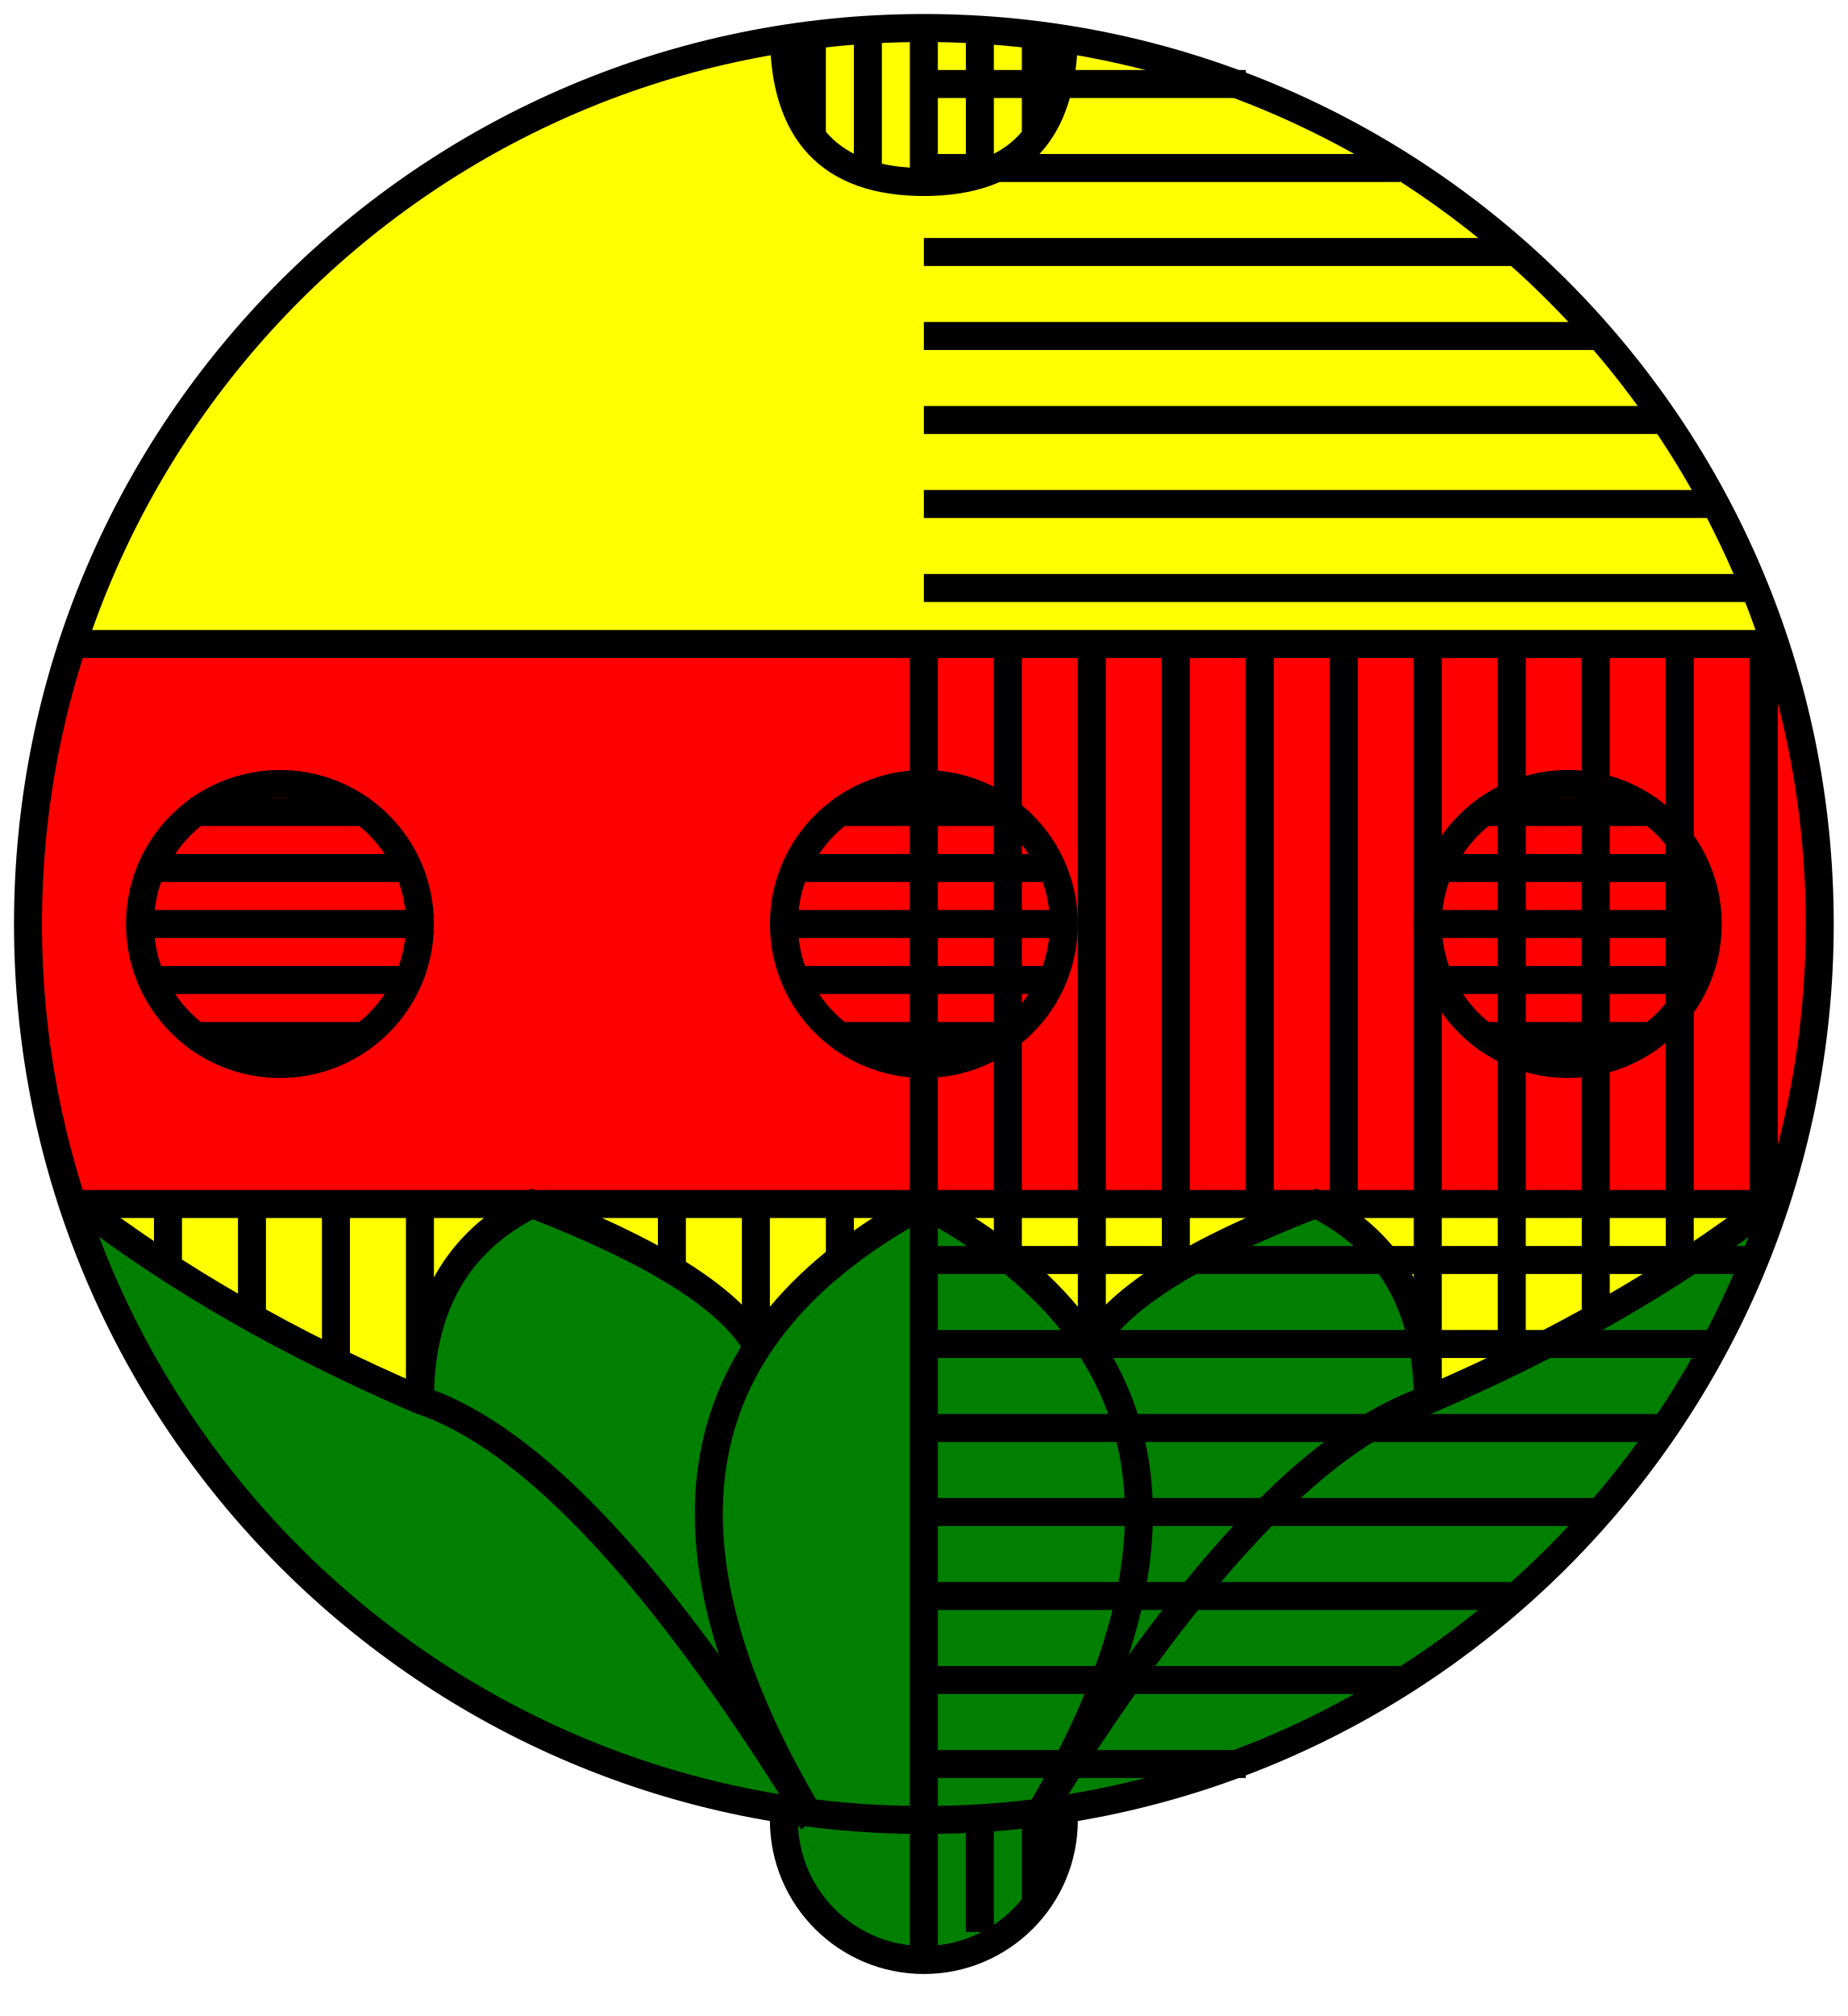
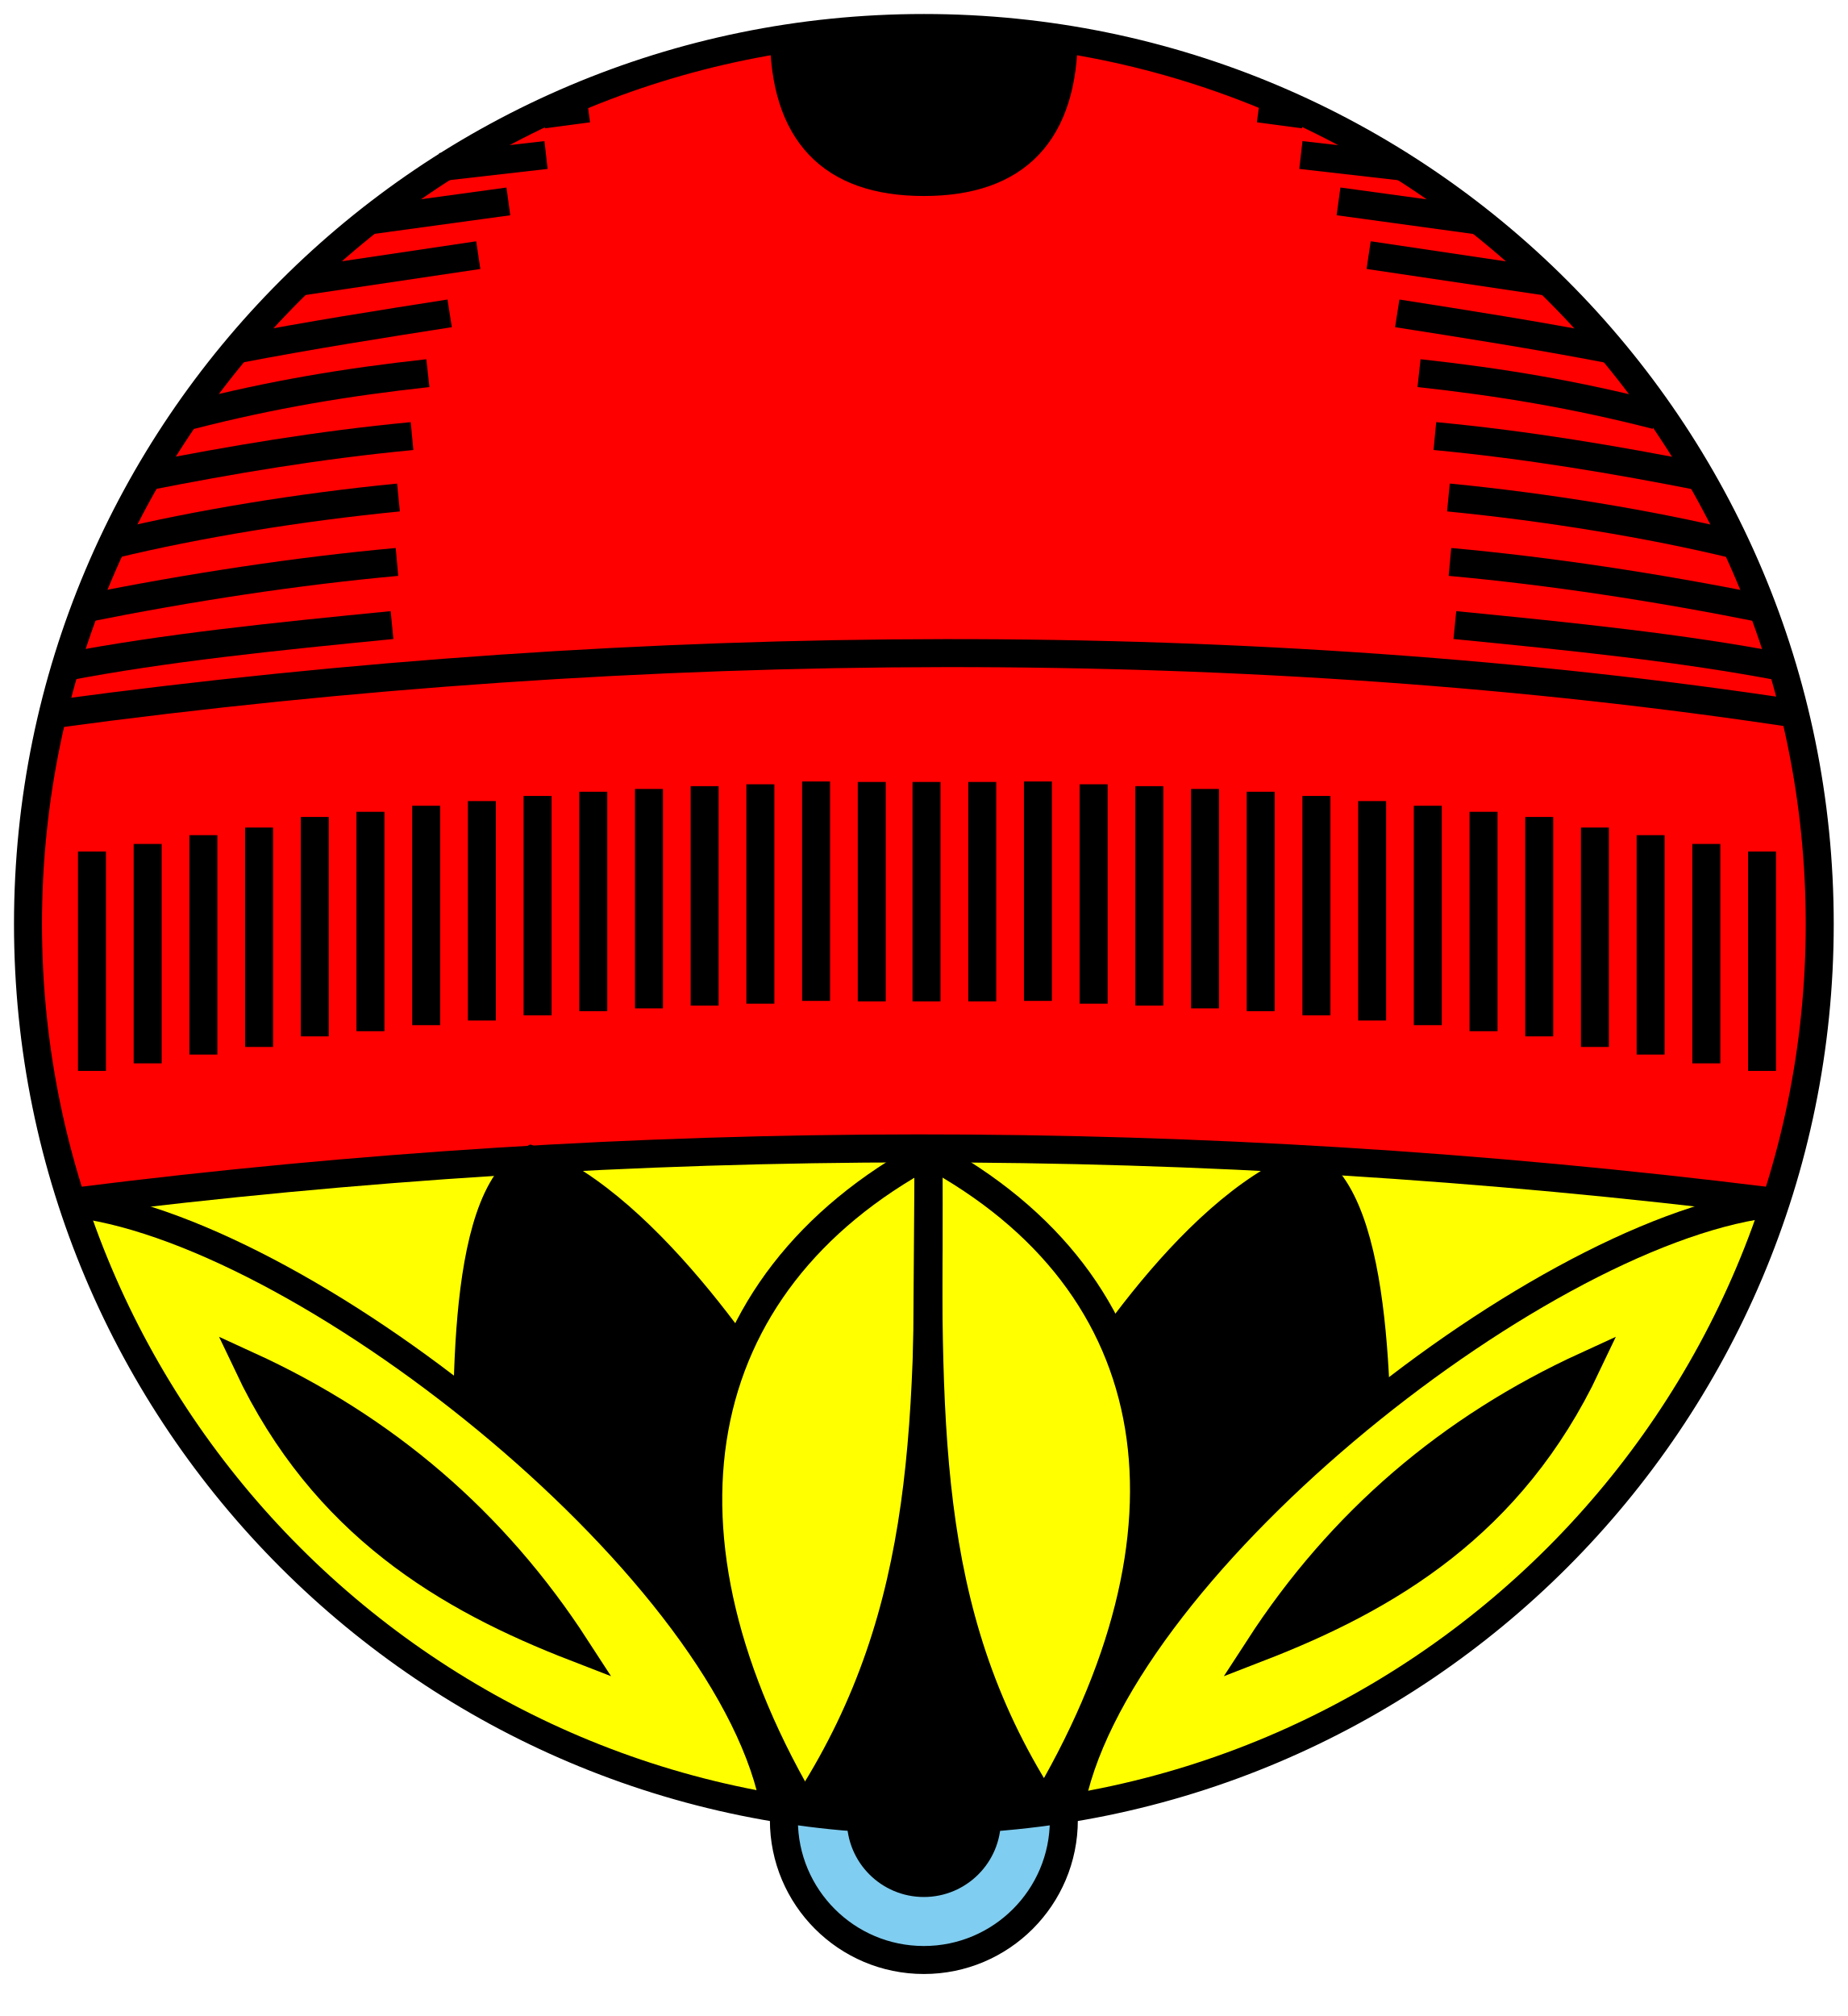
<svg xmlns="http://www.w3.org/2000/svg" version="1.0" width="66px" height="72px" preserveAspectRatio="xMidYMid meet">
-   <circle style="stroke:black;fill:#007F00;" cx="33" cy="65" r="5" />
-   <path style="stroke:black;" d="M33 65 L33 70" />
-   <path style="stroke:black;" d="M35 65 L35 69" />
-   <path style="stroke:black;" d="M37 65 L37 68" />
-   <circle style="stroke:none;fill:yellow;" cx="33" cy="33" r="32" />
-   <path style="fill:red;stroke:none;" d="M2.5 23 L63.5 23 Q67 33 63.5 43 L2.5 43 Q-1 33 2.5 23" />
-   <path style="fill:none;stroke:black;" d="M63 23 L63 43" />
-   <path style="stroke:black;" d="M6 43 L6 50" />
-   <path style="stroke:black;" d="M9 43 L9 54" />
-   <path style="stroke:black;" d="M12 43 L12 54" />
-   <path style="stroke:black;" d="M15 43 L15 54" />
-   <path style="stroke:black;" d="M18 43 L18 54" />
-   <path style="stroke:black;" d="M21 43 L21 54" />
-   <path style="stroke:black;" d="M24 43 L24 54" />
-   <path style="stroke:black;" d="M27 43 L27 54" />
-   <path style="stroke:black;" d="M30 43 L30 54" />
-   <path style="stroke:black;" d="M33 23 L33 54" />
-   <path style="stroke:black;" d="M36 23 L36 54" />
-   <path style="stroke:black;" d="M39 23 L39 54" />
-   <path style="stroke:black;" d="M42 23 L42 54" />
-   <path style="stroke:black;" d="M45 23 L45 54" />
-   <path style="stroke:black;" d="M48 23 L48 54" />
-   <path style="stroke:black;" d="M51 23 L51 54" />
-   <path style="stroke:black;" d="M54 23 L54 54" />
-   <path style="stroke:black;" d="M57 23 L57 54" />
-   <path style="stroke:black;" d="M60 23 L60 50" />
-   <path style="stroke:black;fill:#007F00;" d="M27 48 Q25.5 45.5 19 43 Q15 45 15 50 L29 65" />
-   <path style="stroke:black;fill:#007F00;" d="M39 48 Q40.5 45.5 47 43 Q51 45 51 50 L37 65" />
-   <path style="stroke:black;fill:#007F00;" d="M29 65 Q20 50 33 43 Q46 50 37 65" />
-   <path style="stroke:none;fill:#007F00;" d="M3.1 43 L2.8 43 Q6.5 60 29.4 65" />
-   <path style="stroke:black;fill:#007F00;" d="M29 65 Q21 52 15 50 Q8 47 2.8 43" />
-   <path style="stroke:none;fill:#007F00;" d="M62.9 43 L63.2 43 Q59.5 60 36.6 65" />
-   <path style="stroke:black;fill:#007F00;" d="M37 65 Q45 52 51 50 Q58 47 63.2 43" />
+   <path style="fill:#ffff00;stroke:none;stroke-width:1px;stroke-linecap:butt;stroke-linejoin:miter;stroke-opacity:1;fill-opacity:1" d="M 19.868,43.162 33,43 c -3.052,1.66 -5.259,3.802 -6.802,6.323 -1.639,-2.172 -3.83,-4.205 -6.33,-6.162 z" />
+   <circle style="stroke:none;fill:#ff0000;fill-opacity:1" cx="33" cy="33" r="32" />
+   <path style="fill:#ffff00;fill-opacity:1;stroke:none;stroke-width:1px;stroke-linecap:butt;stroke-linejoin:miter;stroke-opacity:1" d="M 46.7,41.538 33.168,41.201 c 0,0 5.259,5.601 6.802,8.123 1.639,-2.172 4.23,-5.829 6.73,-7.785 z" />
+   <path style="fill:#ffff00;fill-opacity:1;stroke:none;stroke-width:1px;stroke-linecap:butt;stroke-linejoin:miter;stroke-opacity:1" d="M 18.968,41.419 33.168,41.201 c -3.052,1.66 -5.427,5.601 -6.97,8.123 -1.639,-2.172 -4.73,-5.948 -7.23,-7.905 z" />
+   <path style="fill:#ff0000;stroke:none" d="m 2.5,23 h 61 c 2.333,6.667 2.333,13.333 0,20 C 43.38,40.598 23.046,40.603 2.5,43 0.167,36.333 0.167,29.667 2.5,23" />
  <path style="stroke:black;" d="M33 43 L33 65" />
-   <circle style="stroke:black;fill:none;" cx="33" cy="33" r="32" />
-   <path style="stroke:black;" d="M33 1 L33 6.2" />
-   <path style="stroke:black;" d=" M35 1.2 L35 6" />
-   <path style="stroke:black;" d="M31 1.2 L31 6" />
-   <path style="stroke:black;" d="M37 1.2 L37 5" />
-   <path style="stroke:black;" d="M29 1.2 L29 5" />
-   <path style="fill:none;stroke:black;" d="M28 1.2 Q28 6.5 33 6.5 Q38 6.5 38 1.2" />
-   <path style="stroke:black;" d="M2.8 23 L63.2 23" />
-   <path style="stroke:black;" d="M2.8 43 L63.2 43" />
-   <path style="stroke:black;" d="M33 3 L44.5 3" />
-   <path style="stroke:black;" d="M33 6 L50 6" />
-   <path style="stroke:black;" d="M33 9 L54 9" />
-   <path style="stroke:black;" d="M33 12 L57 12" />
-   <path style="stroke:black;" d="M33 15 L59.5 15" />
-   <path style="stroke:black;" d="M33 18 L61 18" />
-   <path style="stroke:black;" d="M33 21 L63 21" />
-   <circle style="stroke:black;fill:none;" cx="10" cy="33" r="5" />
-   <path style="stroke:black;" d="M5 33 L15 33" />
-   <path style="stroke:black;" d="M5.2 31 L14.8 31" />
-   <path style="stroke:black;" d="M5.2 35 L14.8 35" />
-   <path style="stroke:black;" d="M6.8 29 L13.2 29" />
-   <path style="stroke:black;" d="M6.8 37 L13.2 37" />
-   <circle style="stroke:black;fill:none;" cx="33" cy="33" r="5" />
-   <path style="stroke:black;" d="M28 33 L38 33" />
-   <path style="stroke:black;" d="M28.2 31 L37.8 31" />
-   <path style="stroke:black;" d="M28.2 35 L37.8 35" />
-   <path style="stroke:black;" d="M29.8 29 L36.2 29" />
-   <path style="stroke:black;" d="M29.8 37 L36.2 37" />
-   <circle style="stroke:black;fill:none;" cx="56" cy="33" r="5" />
-   <path style="stroke:black;" d="M51 33 L61 33" />
-   <path style="stroke:black;" d="M51.2 31 L60.8 31" />
-   <path style="stroke:black;" d="M51.2 35 L60.8 35" />
-   <path style="stroke:black;" d="M52.8 29 L59.2 29" />
-   <path style="stroke:black;" d="M52.8 37 L59.2 37" />
-   <path style="stroke:black;" d="M33 63 L44.5 63" />
-   <path style="stroke:black;" d="M33 60 L50 60" />
-   <path style="stroke:black;" d="M33 57 L54 57" />
-   <path style="stroke:black;" d="M33 54 L57 54" />
-   <path style="stroke:black;" d="M33 51 L59.5 51" />
-   <path style="stroke:black;" d="M33 48 L61 48" />
-   <path style="stroke:black;" d="M33 45 L63 45" />
+   <circle style="stroke:black;fill:#7fcdf0;fill-opacity:1" cx="33" cy="65" r="5" />
+   <path style="fill:#000000;stroke:black;fill-opacity:1" d="M28 1.2 Q28 6.5 33 6.5 Q38 6.5 38 1.2" />
+   <path style="fill:none;stroke:#000000" d="M 1.957,25.5 C 23.02,22.648 44.884,22.554 64.217,25.5" />
+   <circle style="fill:#000000;stroke:#000000;stroke-width:1;fill-opacity:1" cx="33" cy="65" r="2.25" />
+   <path style="fill:#ffff00;fill-opacity:1;stroke:none" d="m 62.8,43 h 0.3 Q 59.4,60 36.5,65" />
+   <path style="fill:#ffff00;fill-opacity:1;stroke:none;stroke-width:1px;stroke-linecap:butt;stroke-linejoin:miter;stroke-opacity:1" d="m 2.8,43 16.168,-1.581 -1.997,8.913 C 12.985,46.887 8.334,44.344 2.8,43 Z" />
+   <path style="fill:#ffff00;fill-opacity:1;stroke:none;stroke-width:1px;stroke-linecap:butt;stroke-linejoin:miter;stroke-opacity:1" d="m 62.9,43 -16.2,-1.462 2.029,8.794 C 52.715,46.887 57.366,44.344 62.9,43 Z" />
+   <path style="stroke:#000000;fill:none" d="m 2.8,42.9 c 19.84,-2.495 39.968,-2.535 60.4,0" />
+   <path style="fill:#000000;fill-opacity:1;stroke:#000000" d="m 37.436,51.416 c 1,-1.667 4.931,-8.212 9.264,-9.878 2.667,1.333 2.492,9.277 2.492,12.61 L 37.098,64.807" />
+   <path style="stroke:none;fill:#ffff00;fill-opacity:1" d="M3.1 43 L2.8 43 Q6.5 60 29.4 65" />
+   <path style="fill:#000000;fill-opacity:1;stroke:#000000" d="m 28.464,51.416 c -1,-1.667 -5.162,-8.331 -9.496,-9.998 -2.667,1.333 -2.26,9.396 -2.26,12.73 l 12.155,10.637" />
+   <path style="fill:#ffff00;fill-opacity:1;stroke:#000000" d="m 28.875,64.828 c -6,-10 -4.374,-18.961 4.293,-23.628 8.667,4.667 10.021,13.475 4.021,23.475" />
+   <path style="fill:#ffff00;fill-opacity:1;stroke:#000000" d="M 27.699,64.675 C 26.277,56.224 11.184,44.132 2.8,43" />
+   <path style="fill:#ffff00;fill-opacity:1;stroke:#000000" d="M 38.201,64.675 C 39.623,56.224 54.716,44.132 63.1,43" />
+   <circle style="fill:none;stroke:#000000" cx="33" cy="33" r="32" />
+   <path style="fill:#000000;fill-opacity:1;stroke:#000000;stroke-width:1px;stroke-linecap:butt;stroke-linejoin:miter;stroke-opacity:1" d="M 33.168,41.201 33,65 37.191,64.296 C 32.881,57.5 33.142,50.718 33.168,41.201 Z" />
+   <path style="fill:#000000;fill-opacity:1;stroke:#000000;stroke-width:1px;stroke-linecap:butt;stroke-linejoin:miter;stroke-opacity:1" d="M 33.168,41.201 33.117,65 28.926,64.296 C 33.236,57.5 33.194,50.718 33.168,41.201 Z" />
+   <path style="fill:#000000;fill-opacity:1;stroke:#000000;stroke-width:1px;stroke-linecap:butt;stroke-linejoin:miter;stroke-opacity:1" d="m 56.678,48.768 c -2.696,5.694 -7.118,8.297 -11.703,10.073 2.914,-4.494 6.823,-7.84 11.703,-10.073 z" />
+   <path style="fill:#000000;fill-opacity:1;stroke:#000000;stroke-width:1px;stroke-linecap:butt;stroke-linejoin:miter;stroke-opacity:1" d="M 8.863,48.768 C 11.559,54.462 15.981,57.066 20.567,58.841 17.653,54.347 13.744,51.001 8.863,48.768 Z" />
+   <path style="fill:none;stroke:#000000;stroke-width:1px;stroke-linecap:butt;stroke-linejoin:miter;stroke-opacity:1" d="M 63.676,23.825 C 60.063,23.131 56.148,22.735 51.967,22.324" />
+   <path style="fill:none;stroke:#000000;stroke-width:1px;stroke-linecap:butt;stroke-linejoin:miter;stroke-opacity:1" d="m 62.977,21.736 c -3.835,-0.769 -7.602,-1.341 -11.186,-1.667" />
+   <path style="fill:none;stroke:#000000;stroke-width:1px;stroke-linecap:butt;stroke-linejoin:miter;stroke-opacity:1" d="M 61.902,19.434 C 58.94,18.718 55.29,18.115 51.737,17.767" />
+   <path style="fill:none;stroke:#000000;stroke-width:1px;stroke-linecap:butt;stroke-linejoin:miter;stroke-opacity:1" d="M 60.772,17.025 C 57.718,16.422 54.592,15.891 51.253,15.573" />
+   <path style="fill:none;stroke:#000000;stroke-width:1px;stroke-linecap:butt;stroke-linejoin:miter;stroke-opacity:1" d="m 59.159,14.832 c -2.922,-0.749 -5.55,-1.185 -8.472,-1.506" />
+   <path style="fill:none;stroke:#000000;stroke-width:1px;stroke-linecap:butt;stroke-linejoin:miter;stroke-opacity:1" d="M 57.545,12.482 C 54.811,11.957 52.363,11.576 49.909,11.191" />
+   <path style="fill:none;stroke:#000000;stroke-width:1px;stroke-linecap:butt;stroke-linejoin:miter;stroke-opacity:1" d="M 55.394,10.079 48.887,9.111" />
+   <path style="fill:none;stroke:#000000;stroke-width:1px;stroke-linecap:butt;stroke-linejoin:miter;stroke-opacity:1" d="M 52.92,7.892 47.811,7.192" />
+   <path style="fill:none;stroke:#000000;stroke-width:1px;stroke-linecap:butt;stroke-linejoin:miter;stroke-opacity:1" d="M 50.231,5.966 46.467,5.536" />
+   <path style="fill:none;stroke:#000000;stroke-width:1px;stroke-linecap:butt;stroke-linejoin:miter;stroke-opacity:1" d="M 46.574,4.087 44.961,3.872" />
+   <path style="fill:none;stroke:#000000;stroke-width:1px;stroke-linecap:butt;stroke-linejoin:miter;stroke-opacity:1" d="M 2.294,23.825 C 5.908,23.131 9.823,22.735 14.003,22.324" />
+   <path style="fill:none;stroke:#000000;stroke-width:1px;stroke-linecap:butt;stroke-linejoin:miter;stroke-opacity:1" d="M 2.993,21.737 C 6.829,20.968 10.595,20.396 14.18,20.069" />
+   <path style="fill:none;stroke:#000000;stroke-width:1px;stroke-linecap:butt;stroke-linejoin:miter;stroke-opacity:1" d="m 4.069,19.435 c 2.962,-0.716 6.612,-1.319 10.165,-1.667" />
+   <path style="fill:none;stroke:#000000;stroke-width:1px;stroke-linecap:butt;stroke-linejoin:miter;stroke-opacity:1" d="M 5.198,17.026 C 8.252,16.423 11.379,15.892 14.718,15.574" />
+   <path style="fill:none;stroke:#000000;stroke-width:1px;stroke-linecap:butt;stroke-linejoin:miter;stroke-opacity:1" d="M 6.812,14.833 C 9.734,14.084 12.362,13.648 15.284,13.327" />
+   <path style="fill:none;stroke:#000000;stroke-width:1px;stroke-linecap:butt;stroke-linejoin:miter;stroke-opacity:1" d="m 8.425,12.482 c 2.734,-0.524 5.182,-0.906 7.637,-1.291" />
+   <path style="fill:none;stroke:#000000;stroke-width:1px;stroke-linecap:butt;stroke-linejoin:miter;stroke-opacity:1" d="M 10.577,10.08 17.084,9.112" />
+   <path style="fill:none;stroke:#000000;stroke-width:1px;stroke-linecap:butt;stroke-linejoin:miter;stroke-opacity:1" d="m 13.05,7.892 5.109,-0.699" />
+   <path style="fill:none;stroke:#000000;stroke-width:1px;stroke-linecap:butt;stroke-linejoin:miter;stroke-opacity:1" d="M 15.74,5.966 19.504,5.536" />
+   <path style="fill:none;stroke:#000000;stroke-width:1px;stroke-linecap:butt;stroke-linejoin:miter;stroke-opacity:1" d="M 19.397,4.088 21.01,3.873" />
+   <path style="fill:none;stroke:#000000;stroke-width:1px;stroke-linecap:butt;stroke-linejoin:miter;stroke-opacity:1" d="m 33.095,35.763 v -7.836 0" />
+   <path style="fill:none;stroke:#000000;stroke-width:1px;stroke-linecap:butt;stroke-linejoin:miter;stroke-opacity:1" d="m 35.085,35.763 v -7.836 0" />
+   <path style="fill:none;stroke:#000000;stroke-width:1px;stroke-linecap:butt;stroke-linejoin:miter;stroke-opacity:1" d="M 37.074,35.746 V 27.91 v 0" />
+   <path style="fill:none;stroke:#000000;stroke-width:1px;stroke-linecap:butt;stroke-linejoin:miter;stroke-opacity:1" d="M 39.064,35.846 V 28.01 v 0" />
+   <path style="fill:none;stroke:#000000;stroke-width:1px;stroke-linecap:butt;stroke-linejoin:miter;stroke-opacity:1" d="m 43.043,36.013 v -7.836 0" />
+   <path style="fill:none;stroke:#000000;stroke-width:1px;stroke-linecap:butt;stroke-linejoin:miter;stroke-opacity:1" d="M 62.939,38.247 V 30.411 v 0" />
+   <path style="fill:none;stroke:#000000;stroke-width:1px;stroke-linecap:butt;stroke-linejoin:miter;stroke-opacity:1" d="M 41.053,35.913 V 28.077 v 0" />
+   <path style="fill:none;stroke:#000000;stroke-width:1px;stroke-linecap:butt;stroke-linejoin:miter;stroke-opacity:1" d="M 60.949,37.977 V 30.141 v 0" />
+   <path style="fill:none;stroke:#000000;stroke-width:1px;stroke-linecap:butt;stroke-linejoin:miter;stroke-opacity:1" d="M 49.012,36.446 V 28.61 v 0" />
+   <path style="fill:none;stroke:#000000;stroke-width:1px;stroke-linecap:butt;stroke-linejoin:miter;stroke-opacity:1" d="M 45.032,36.113 V 28.277 v 0" />
+   <path style="fill:none;stroke:#000000;stroke-width:1px;stroke-linecap:butt;stroke-linejoin:miter;stroke-opacity:1" d="M 51.001,36.613 V 28.777 v 0" />
+   <path style="fill:none;stroke:#000000;stroke-width:1px;stroke-linecap:butt;stroke-linejoin:miter;stroke-opacity:1" d="m 47.022,36.263 v -7.836 0" />
+   <path style="fill:none;stroke:#000000;stroke-width:1px;stroke-linecap:butt;stroke-linejoin:miter;stroke-opacity:1" d="M 58.96,37.663 V 29.827 v 0" />
+   <path style="fill:none;stroke:#000000;stroke-width:1px;stroke-linecap:butt;stroke-linejoin:miter;stroke-opacity:1" d="M 54.98,37.013 V 29.177 v 0" />
+   <path style="fill:none;stroke:#000000;stroke-width:1px;stroke-linecap:butt;stroke-linejoin:miter;stroke-opacity:1" d="M 56.97,37.391 V 29.555 v 0" />
+   <path style="fill:none;stroke:#000000;stroke-width:1px;stroke-linecap:butt;stroke-linejoin:miter;stroke-opacity:1" d="M 52.991,36.829 V 28.993 v 0" />
+   <path style="fill:none;stroke:#000000;stroke-width:1px;stroke-linecap:butt;stroke-linejoin:miter;stroke-opacity:1" d="m 31.139,35.763 v -7.836 0" />
+   <path style="fill:none;stroke:#000000;stroke-width:1px;stroke-linecap:butt;stroke-linejoin:miter;stroke-opacity:1" d="M 29.15,35.746 V 27.91 v 0" />
+   <path style="fill:none;stroke:#000000;stroke-width:1px;stroke-linecap:butt;stroke-linejoin:miter;stroke-opacity:1" d="M 27.16,35.846 V 28.01 v 0" />
+   <path style="fill:none;stroke:#000000;stroke-width:1px;stroke-linecap:butt;stroke-linejoin:miter;stroke-opacity:1" d="m 23.181,36.013 v -7.836 0" />
+   <path style="fill:none;stroke:#000000;stroke-width:1px;stroke-linecap:butt;stroke-linejoin:miter;stroke-opacity:1" d="M 3.285,38.247 V 30.411 v 0" />
+   <path style="fill:none;stroke:#000000;stroke-width:1px;stroke-linecap:butt;stroke-linejoin:miter;stroke-opacity:1" d="M 25.17,35.913 V 28.077 v 0" />
+   <path style="fill:none;stroke:#000000;stroke-width:1px;stroke-linecap:butt;stroke-linejoin:miter;stroke-opacity:1" d="M 5.275,37.977 V 30.141 v 0" />
+   <path style="fill:none;stroke:#000000;stroke-width:1px;stroke-linecap:butt;stroke-linejoin:miter;stroke-opacity:1" d="M 17.212,36.446 V 28.61 v 0" />
+   <path style="fill:none;stroke:#000000;stroke-width:1px;stroke-linecap:butt;stroke-linejoin:miter;stroke-opacity:1" d="M 21.191,36.113 V 28.277 v 0" />
+   <path style="fill:none;stroke:#000000;stroke-width:1px;stroke-linecap:butt;stroke-linejoin:miter;stroke-opacity:1" d="M 15.223,36.613 V 28.777 v 0" />
+   <path style="fill:none;stroke:#000000;stroke-width:1px;stroke-linecap:butt;stroke-linejoin:miter;stroke-opacity:1" d="m 19.202,36.263 v -7.836 0" />
+   <path style="fill:none;stroke:#000000;stroke-width:1px;stroke-linecap:butt;stroke-linejoin:miter;stroke-opacity:1" d="M 7.264,37.663 V 29.827 v 0" />
+   <path style="fill:none;stroke:#000000;stroke-width:1px;stroke-linecap:butt;stroke-linejoin:miter;stroke-opacity:1" d="M 11.244,37.013 V 29.177 v 0" />
+   <path style="fill:none;stroke:#000000;stroke-width:1px;stroke-linecap:butt;stroke-linejoin:miter;stroke-opacity:1" d="M 9.254,37.391 V 29.555 v 0" />
+   <path style="fill:none;stroke:#000000;stroke-width:1px;stroke-linecap:butt;stroke-linejoin:miter;stroke-opacity:1" d="M 13.233,36.829 V 28.993 v 0" />
</svg>
